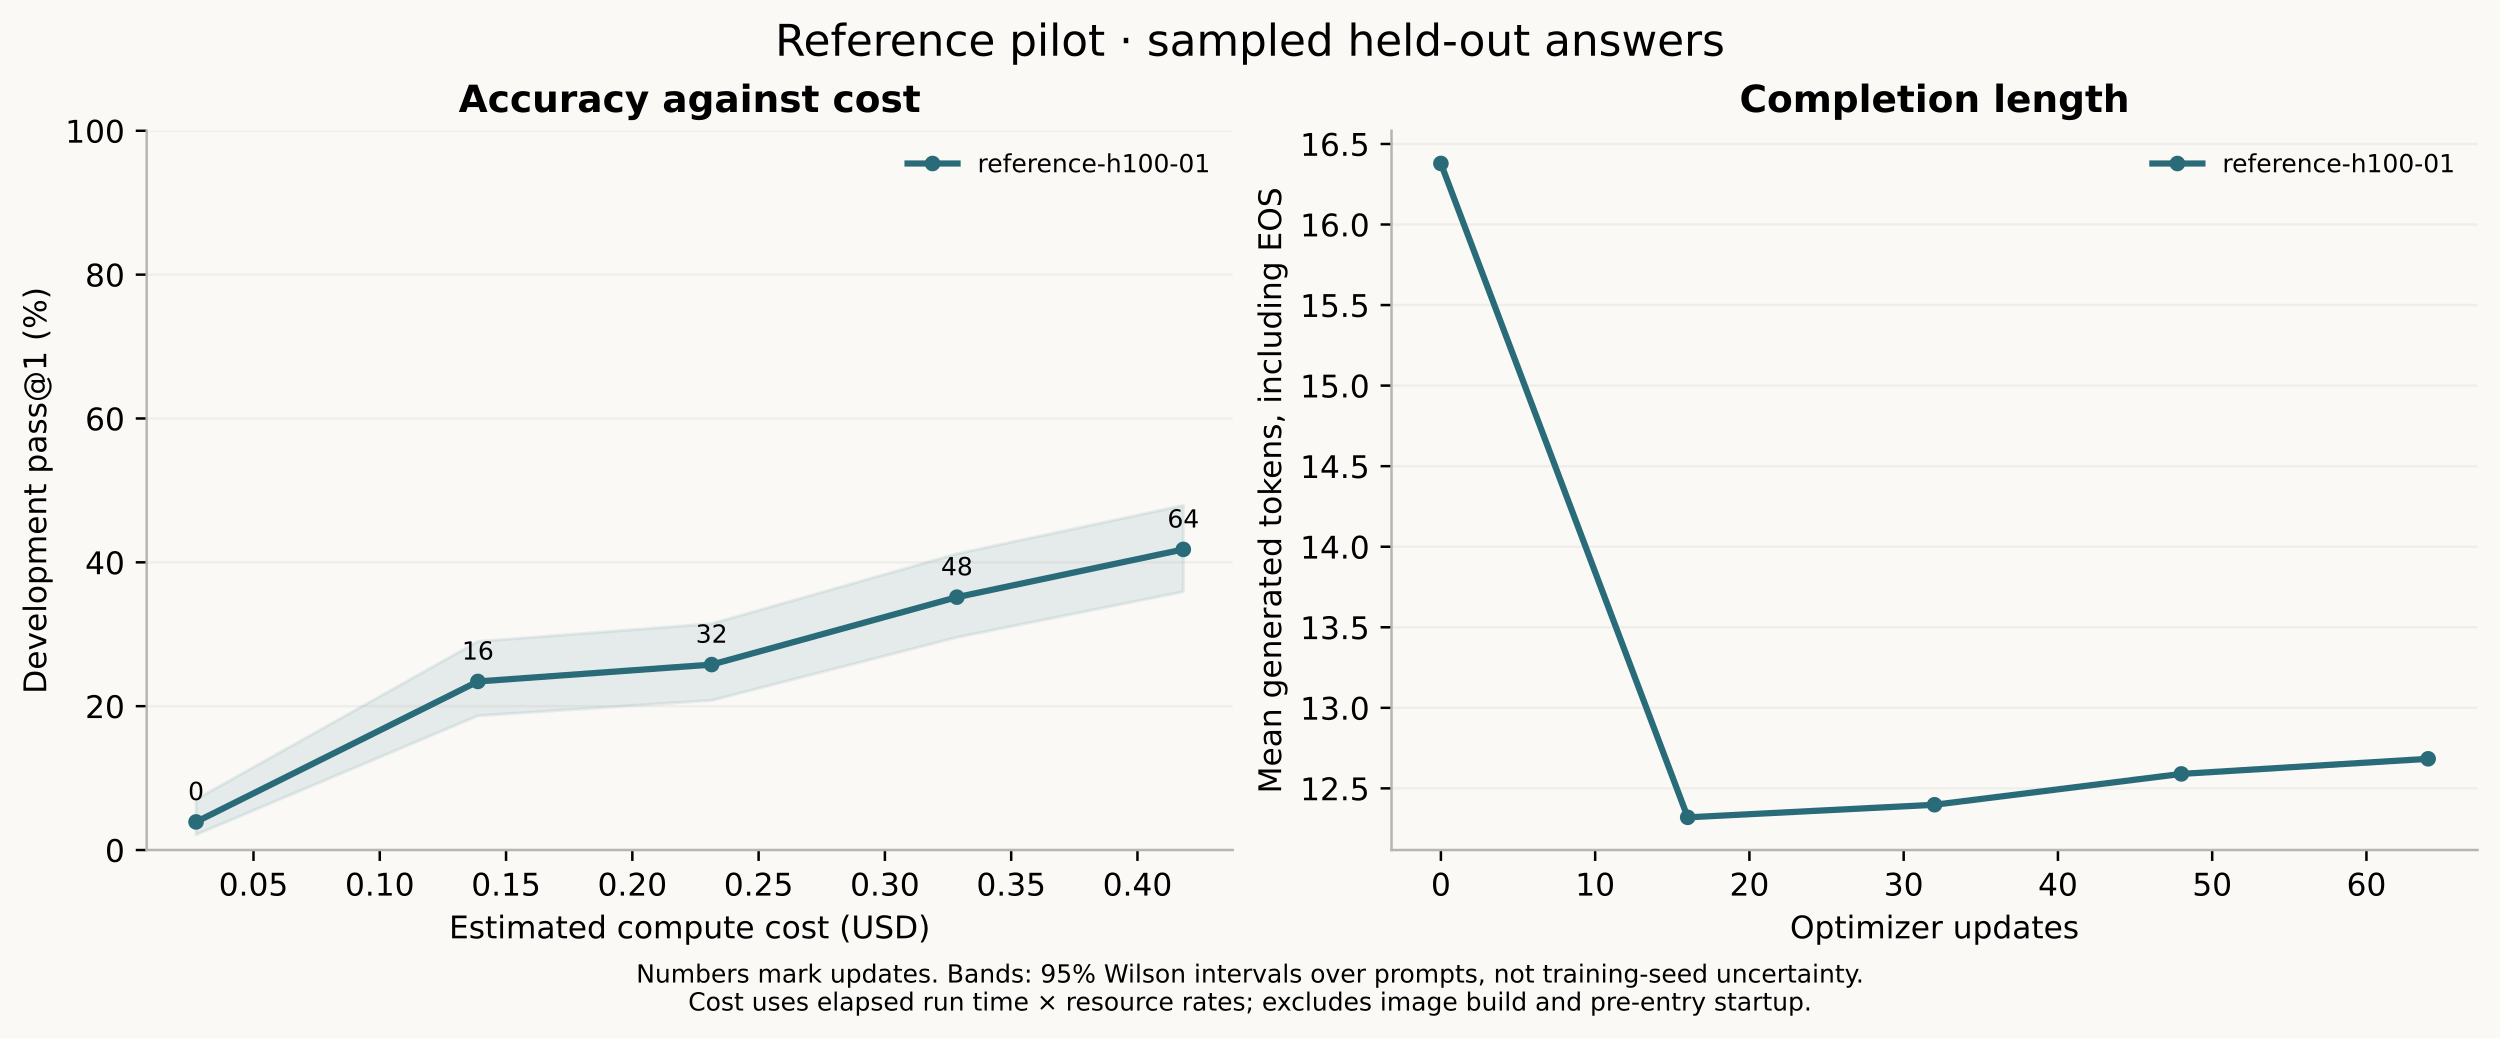
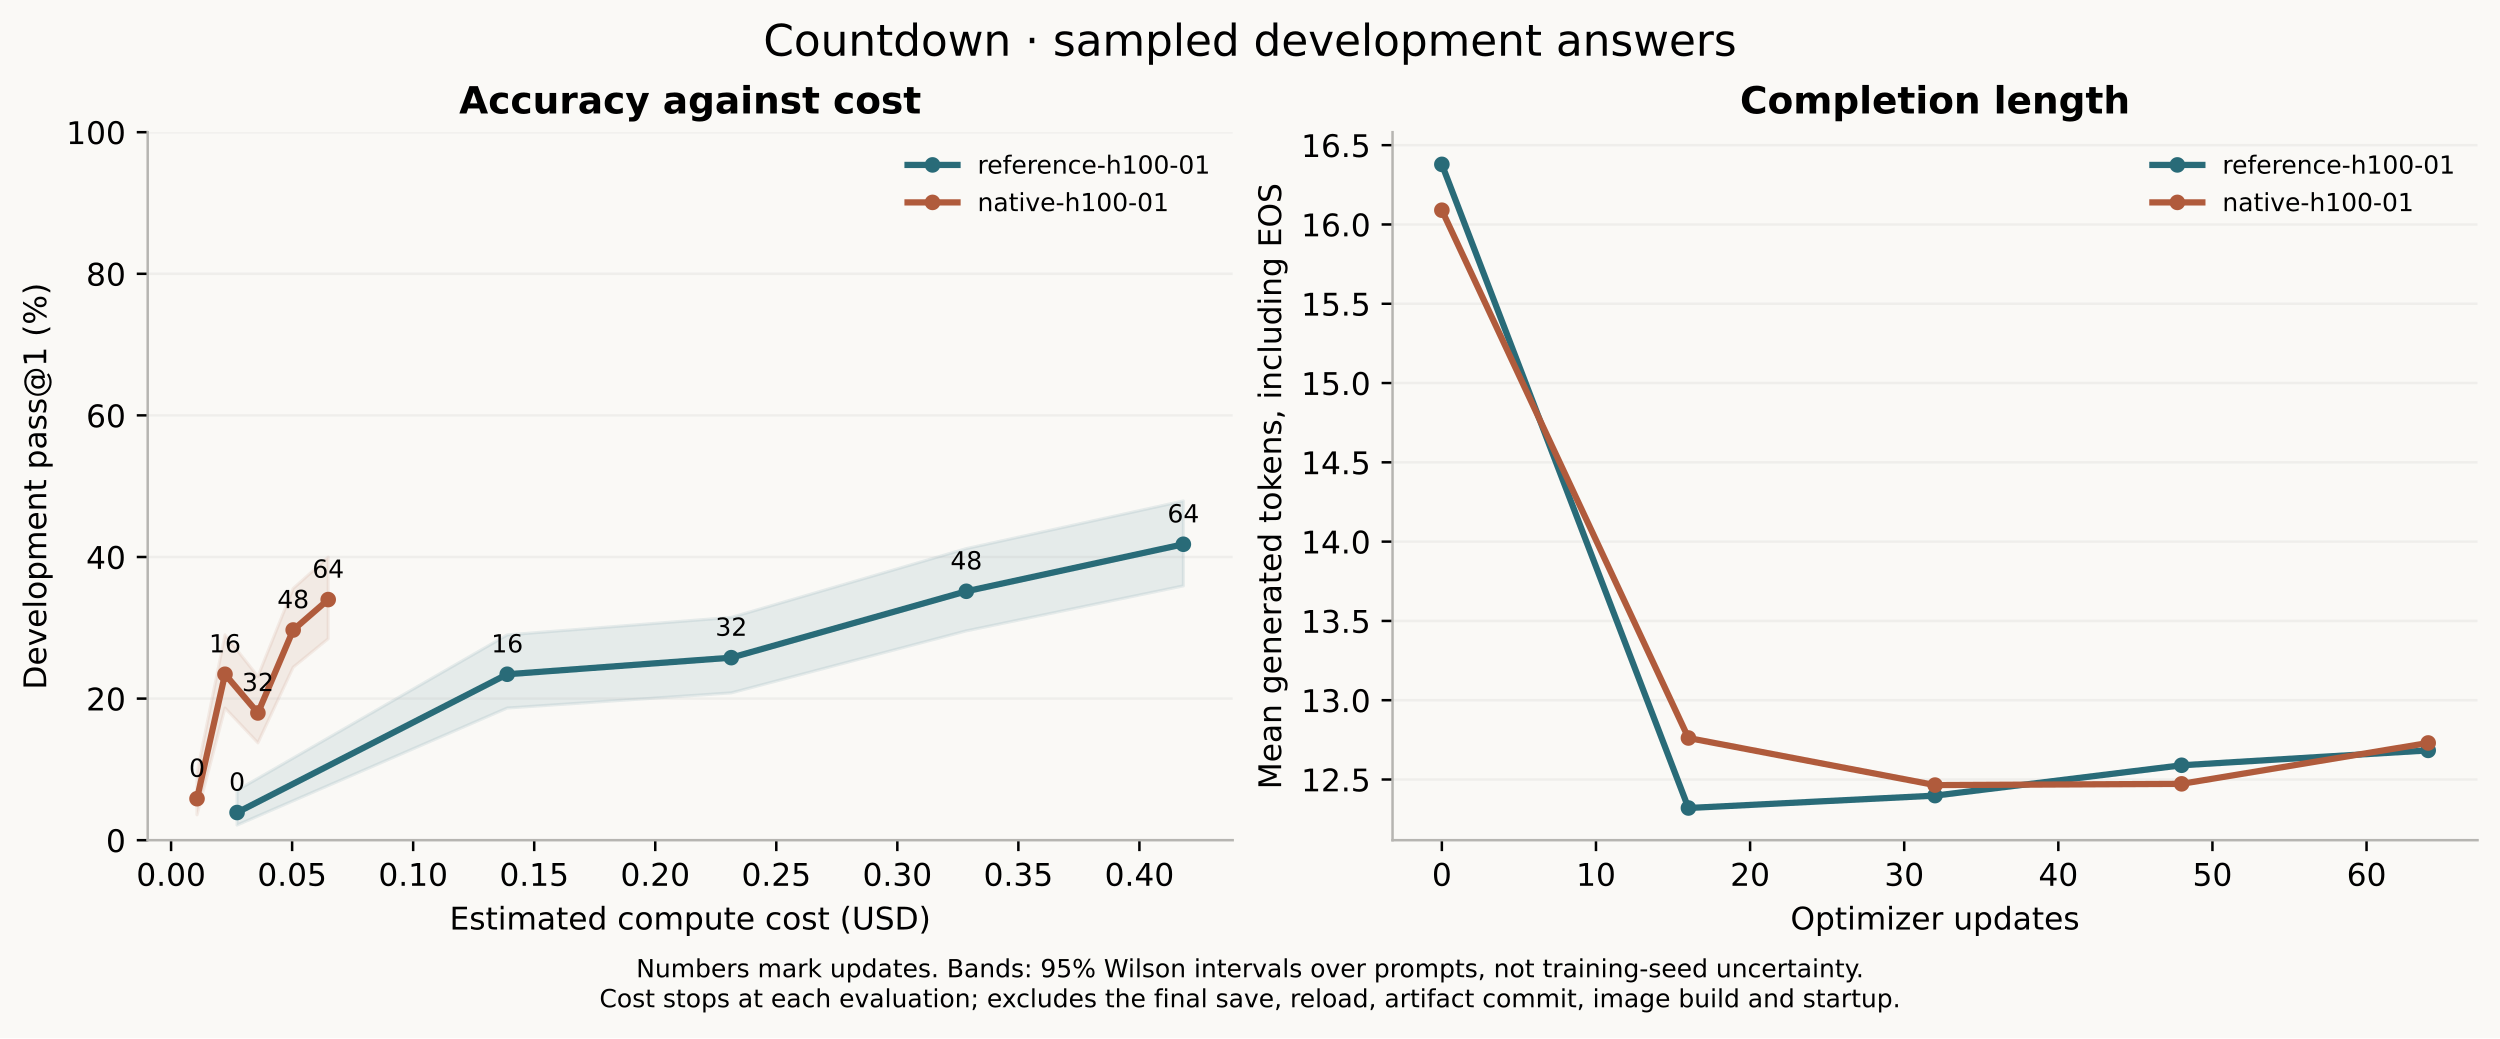
<svg xmlns="http://www.w3.org/2000/svg" xmlns:xlink="http://www.w3.org/1999/xlink" width="800.4pt" height="332.4pt" viewBox="0 0 800.4 332.4" version="1.1">
  <defs>
    <style type="text/css">*{stroke-linejoin: round; stroke-linecap: butt}</style>
  </defs>
  <g id="figure_1">
    <g id="patch_1">
      <path d="M 0 332.4  L 800.4 332.4  L 800.4 0  L 0 0  z " style="fill: #faf9f6" />
    </g>
    <g id="axes_1">
      <g id="patch_2">
-         <path d="M 46.966 272.142  L 394.651 272.142  L 394.651 41.868  L 46.966 41.868  z " style="fill: #faf9f6" />
+         <path d="M 47.288 268.994  L 394.651 268.994  L 394.651 42.32  L 47.288 42.32  z " style="fill: #faf9f6" />
      </g>
      <g id="FillBetweenPolyCollection_1">
        <defs>
-           <path id="mba3d590972" d="M 62.769 -76.469  L 62.769 -65.175  L 153 -103.237  L 227.841 -108.174  L 306.352 -128.341  L 378.847 -142.971  L 378.847 -170.597  L 378.847 -170.597  L 306.352 -155.097  L 227.841 -132.725  L 153 -127.027  L 62.769 -76.469  z " style="stroke: #296b78; stroke-opacity: 0.1" />
+           <path id="m7bc5d8a126" d="M 75.9 -79.364  L 75.9 -68.246  L 162.386 -105.713  L 234.122 -110.573  L 309.375 -130.424  L 378.861 -144.826  L 378.861 -172.02  L 378.861 -172.02  L 309.375 -156.762  L 234.122 -134.74  L 162.386 -129.132  L 75.9 -79.364  z " style="stroke: #296b78; stroke-opacity: 0.1" />
        </defs>
-         <g clip-path="url(#p48372862dc)">
-           <use xlink:href="#mba3d590972" x="0" y="332.4" style="fill: #296b78; fill-opacity: 0.1; stroke: #296b78; stroke-opacity: 0.1" />
+         <g clip-path="url(#pb1a0f1abd4)">
+           <use xlink:href="#m7bc5d8a126" x="0" y="332.4" style="fill: #296b78; fill-opacity: 0.1; stroke: #296b78; stroke-opacity: 0.1" />
+         </g>
+       </g>
+       <g id="FillBetweenPolyCollection_2">
+         <defs>
+           <path id="mba4b87ca35" d="M 63.077 -84.807  L 63.077 -71.527  L 72.035 -105.713  L 82.57 -94.574  L 93.864 -118.77  L 105.076 -127.91  L 105.076 -154.042  L 105.076 -154.042  L 93.864 -143.991  L 82.57 -115.846  L 72.035 -129.132  L 63.077 -84.807  z " style="stroke: #b05b3c; stroke-opacity: 0.1" />
+         </defs>
+         <g clip-path="url(#pb1a0f1abd4)">
+           <use xlink:href="#mba4b87ca35" x="0" y="332.4" style="fill: #b05b3c; fill-opacity: 0.1; stroke: #b05b3c; stroke-opacity: 0.1" />
        </g>
      </g>
      <g id="matplotlib.axis_1">
        <g id="xtick_1">
          <g id="line2d_1">
            <defs>
-               <path id="m72ccbc59e3" d="M 0 0  L 0 3.5  " style="stroke: #000000; stroke-width: 0.8" />
+               <path id="m6b5f7a10b0" d="M 0 0  L 0 3.5  " style="stroke: #000000; stroke-width: 0.8" />
            </defs>
            <g>
-               <use xlink:href="#m72ccbc59e3" x="81.157" y="272.142" style="stroke: #000000; stroke-width: 0.8" />
+               <use xlink:href="#m6b5f7a10b0" x="54.771" y="268.994" style="stroke: #000000; stroke-width: 0.8" />
            </g>
          </g>
          <g id="text_1">
-             <text style="font-size: 10px; font-family: 'DejaVu Sans'; text-anchor: middle" x="81.157" y="286.74" transform="rotate(-0 81.1567 286.7405)">0.05</text>
+             <text style="font-size: 10px; font-family: 'DejaVu Sans', 'Arial', sans-serif; text-anchor: middle" x="54.771" y="283.592" transform="rotate(-0 54.77143 283.5915)">0.00</text>
          </g>
        </g>
        <g id="xtick_2">
          <g id="line2d_2">
            <g>
-               <use xlink:href="#m72ccbc59e3" x="121.587" y="272.142" style="stroke: #000000; stroke-width: 0.8" />
+               <use xlink:href="#m6b5f7a10b0" x="93.524" y="268.994" style="stroke: #000000; stroke-width: 0.8" />
            </g>
          </g>
          <g id="text_2">
-             <text style="font-size: 10px; font-family: 'DejaVu Sans'; text-anchor: middle" x="121.587" y="286.74" transform="rotate(-0 121.5872 286.7405)">0.10</text>
+             <text style="font-size: 10px; font-family: 'DejaVu Sans', 'Arial', sans-serif; text-anchor: middle" x="93.524" y="283.592" transform="rotate(-0 93.52426 283.5915)">0.05</text>
          </g>
        </g>
        <g id="xtick_3">
          <g id="line2d_3">
            <g>
-               <use xlink:href="#m72ccbc59e3" x="162.018" y="272.142" style="stroke: #000000; stroke-width: 0.8" />
+               <use xlink:href="#m6b5f7a10b0" x="132.277" y="268.994" style="stroke: #000000; stroke-width: 0.8" />
            </g>
          </g>
          <g id="text_3">
-             <text style="font-size: 10px; font-family: 'DejaVu Sans'; text-anchor: middle" x="162.018" y="286.74" transform="rotate(-0 162.0178 286.7405)">0.15</text>
+             <text style="font-size: 10px; font-family: 'DejaVu Sans', 'Arial', sans-serif; text-anchor: middle" x="132.277" y="283.592" transform="rotate(-0 132.2771 283.5915)">0.10</text>
          </g>
        </g>
        <g id="xtick_4">
          <g id="line2d_4">
            <g>
-               <use xlink:href="#m72ccbc59e3" x="202.448" y="272.142" style="stroke: #000000; stroke-width: 0.8" />
+               <use xlink:href="#m6b5f7a10b0" x="171.03" y="268.994" style="stroke: #000000; stroke-width: 0.8" />
            </g>
          </g>
          <g id="text_4">
-             <text style="font-size: 10px; font-family: 'DejaVu Sans'; text-anchor: middle" x="202.448" y="286.74" transform="rotate(-0 202.4483 286.7405)">0.20</text>
+             <text style="font-size: 10px; font-family: 'DejaVu Sans', 'Arial', sans-serif; text-anchor: middle" x="171.03" y="283.592" transform="rotate(-0 171.0299 283.5915)">0.15</text>
          </g>
        </g>
        <g id="xtick_5">
          <g id="line2d_5">
            <g>
-               <use xlink:href="#m72ccbc59e3" x="242.879" y="272.142" style="stroke: #000000; stroke-width: 0.8" />
+               <use xlink:href="#m6b5f7a10b0" x="209.783" y="268.994" style="stroke: #000000; stroke-width: 0.8" />
            </g>
          </g>
          <g id="text_5">
-             <text style="font-size: 10px; font-family: 'DejaVu Sans'; text-anchor: middle" x="242.879" y="286.74" transform="rotate(-0 242.8788 286.7405)">0.25</text>
+             <text style="font-size: 10px; font-family: 'DejaVu Sans', 'Arial', sans-serif; text-anchor: middle" x="209.783" y="283.592" transform="rotate(-0 209.7827 283.5915)">0.20</text>
          </g>
        </g>
        <g id="xtick_6">
          <g id="line2d_6">
            <g>
-               <use xlink:href="#m72ccbc59e3" x="283.309" y="272.142" style="stroke: #000000; stroke-width: 0.8" />
+               <use xlink:href="#m6b5f7a10b0" x="248.536" y="268.994" style="stroke: #000000; stroke-width: 0.8" />
            </g>
          </g>
          <g id="text_6">
-             <text style="font-size: 10px; font-family: 'DejaVu Sans'; text-anchor: middle" x="283.309" y="286.74" transform="rotate(-0 283.3093 286.7405)">0.30</text>
+             <text style="font-size: 10px; font-family: 'DejaVu Sans', 'Arial', sans-serif; text-anchor: middle" x="248.536" y="283.592" transform="rotate(-0 248.5356 283.5915)">0.25</text>
          </g>
        </g>
        <g id="xtick_7">
          <g id="line2d_7">
            <g>
-               <use xlink:href="#m72ccbc59e3" x="323.74" y="272.142" style="stroke: #000000; stroke-width: 0.8" />
+               <use xlink:href="#m6b5f7a10b0" x="287.288" y="268.994" style="stroke: #000000; stroke-width: 0.8" />
            </g>
          </g>
          <g id="text_7">
-             <text style="font-size: 10px; font-family: 'DejaVu Sans'; text-anchor: middle" x="323.74" y="286.74" transform="rotate(-0 323.7399 286.7405)">0.35</text>
+             <text style="font-size: 10px; font-family: 'DejaVu Sans', 'Arial', sans-serif; text-anchor: middle" x="287.288" y="283.592" transform="rotate(-0 287.2884 283.5915)">0.30</text>
          </g>
        </g>
        <g id="xtick_8">
          <g id="line2d_8">
            <g>
-               <use xlink:href="#m72ccbc59e3" x="364.17" y="272.142" style="stroke: #000000; stroke-width: 0.8" />
+               <use xlink:href="#m6b5f7a10b0" x="326.041" y="268.994" style="stroke: #000000; stroke-width: 0.8" />
            </g>
          </g>
          <g id="text_8">
-             <text style="font-size: 10px; font-family: 'DejaVu Sans'; text-anchor: middle" x="364.17" y="286.74" transform="rotate(-0 364.1704 286.7405)">0.40</text>
-           </g>
-         </g>
-         <g id="text_9">
-           <text style="font-size: 10px; font-family: 'DejaVu Sans'; text-anchor: middle" x="220.808" y="300.419" transform="rotate(-0 220.8082 300.4186)">Estimated compute cost (USD)</text>
+             <text style="font-size: 10px; font-family: 'DejaVu Sans', 'Arial', sans-serif; text-anchor: middle" x="326.041" y="283.592" transform="rotate(-0 326.0412 283.5915)">0.35</text>
+           </g>
+         </g>
+         <g id="xtick_9">
+           <g id="line2d_9">
+             <g>
+               <use xlink:href="#m6b5f7a10b0" x="364.794" y="268.994" style="stroke: #000000; stroke-width: 0.8" />
+             </g>
+           </g>
+           <g id="text_9">
+             <text style="font-size: 10px; font-family: 'DejaVu Sans', 'Arial', sans-serif; text-anchor: middle" x="364.794" y="283.592" transform="rotate(-0 364.7941 283.5915)">0.40</text>
+           </g>
+         </g>
+         <g id="text_10">
+           <text style="font-size: 10px; font-family: 'DejaVu Sans', 'Arial', sans-serif; text-anchor: middle" x="220.969" y="297.592" transform="rotate(-0 220.9695 297.5923)">Estimated compute cost (USD)</text>
        </g>
      </g>
      <g id="matplotlib.axis_2">
        <g id="ytick_1">
-           <g id="line2d_9">
-             <path d="M 46.966 272.142  L 394.651 272.142  " clip-path="url(#p48372862dc)" style="fill: none; stroke: #b0b0b0; stroke-opacity: 0.15; stroke-width: 0.8; stroke-linecap: square" />
-           </g>
          <g id="line2d_10">
+             <path d="M 47.288 268.994  L 394.651 268.994  " clip-path="url(#pb1a0f1abd4)" style="fill: none; stroke: #b0b0b0; stroke-opacity: 0.15; stroke-width: 0.8; stroke-linecap: square" />
+           </g>
+           <g id="line2d_11">
            <defs>
-               <path id="me9a13da8d7" d="M 0 0  L -3.5 0  " style="stroke: #000000; stroke-width: 0.8" />
+               <path id="m263d6427ab" d="M 0 0  L -3.5 0  " style="stroke: #000000; stroke-width: 0.8" />
            </defs>
            <g>
-               <use xlink:href="#me9a13da8d7" x="46.966" y="272.142" style="stroke: #000000; stroke-width: 0.8" />
-             </g>
-           </g>
-           <g id="text_10">
-             <text style="font-size: 10px; font-family: 'DejaVu Sans'; text-anchor: end" x="39.966" y="275.941" transform="rotate(-0 39.96563 275.9413)">0</text>
+               <use xlink:href="#m263d6427ab" x="47.288" y="268.994" style="stroke: #000000; stroke-width: 0.8" />
+             </g>
+           </g>
+           <g id="text_11">
+             <text style="font-size: 10px; font-family: 'DejaVu Sans', 'Arial', sans-serif; text-anchor: end" x="40.288" y="272.793" transform="rotate(-0 40.28828 272.7927)">0</text>
          </g>
        </g>
        <g id="ytick_2">
-           <g id="line2d_11">
-             <path d="M 46.966 226.087  L 394.651 226.087  " clip-path="url(#p48372862dc)" style="fill: none; stroke: #b0b0b0; stroke-opacity: 0.15; stroke-width: 0.8; stroke-linecap: square" />
-           </g>
          <g id="line2d_12">
-             <g>
-               <use xlink:href="#me9a13da8d7" x="46.966" y="226.087" style="stroke: #000000; stroke-width: 0.8" />
-             </g>
-           </g>
-           <g id="text_11">
-             <text style="font-size: 10px; font-family: 'DejaVu Sans'; text-anchor: end" x="39.966" y="229.886" transform="rotate(-0 39.96563 229.8864)">20</text>
+             <path d="M 47.288 223.659  L 394.651 223.659  " clip-path="url(#pb1a0f1abd4)" style="fill: none; stroke: #b0b0b0; stroke-opacity: 0.15; stroke-width: 0.8; stroke-linecap: square" />
+           </g>
+           <g id="line2d_13">
+             <g>
+               <use xlink:href="#m263d6427ab" x="47.288" y="223.659" style="stroke: #000000; stroke-width: 0.8" />
+             </g>
+           </g>
+           <g id="text_12">
+             <text style="font-size: 10px; font-family: 'DejaVu Sans', 'Arial', sans-serif; text-anchor: end" x="40.288" y="227.458" transform="rotate(-0 40.28828 227.4579)">20</text>
          </g>
        </g>
        <g id="ytick_3">
-           <g id="line2d_13">
-             <path d="M 46.966 180.032  L 394.651 180.032  " clip-path="url(#p48372862dc)" style="fill: none; stroke: #b0b0b0; stroke-opacity: 0.15; stroke-width: 0.8; stroke-linecap: square" />
-           </g>
          <g id="line2d_14">
-             <g>
-               <use xlink:href="#me9a13da8d7" x="46.966" y="180.032" style="stroke: #000000; stroke-width: 0.8" />
-             </g>
-           </g>
-           <g id="text_12">
-             <text style="font-size: 10px; font-family: 'DejaVu Sans'; text-anchor: end" x="39.966" y="183.832" transform="rotate(-0 39.96563 183.8316)">40</text>
+             <path d="M 47.288 178.324  L 394.651 178.324  " clip-path="url(#pb1a0f1abd4)" style="fill: none; stroke: #b0b0b0; stroke-opacity: 0.15; stroke-width: 0.8; stroke-linecap: square" />
+           </g>
+           <g id="line2d_15">
+             <g>
+               <use xlink:href="#m263d6427ab" x="47.288" y="178.324" style="stroke: #000000; stroke-width: 0.8" />
+             </g>
+           </g>
+           <g id="text_13">
+             <text style="font-size: 10px; font-family: 'DejaVu Sans', 'Arial', sans-serif; text-anchor: end" x="40.288" y="182.123" transform="rotate(-0 40.28828 182.123)">40</text>
          </g>
        </g>
        <g id="ytick_4">
-           <g id="line2d_15">
-             <path d="M 46.966 133.978  L 394.651 133.978  " clip-path="url(#p48372862dc)" style="fill: none; stroke: #b0b0b0; stroke-opacity: 0.15; stroke-width: 0.8; stroke-linecap: square" />
-           </g>
          <g id="line2d_16">
-             <g>
-               <use xlink:href="#me9a13da8d7" x="46.966" y="133.978" style="stroke: #000000; stroke-width: 0.8" />
-             </g>
-           </g>
-           <g id="text_13">
-             <text style="font-size: 10px; font-family: 'DejaVu Sans'; text-anchor: end" x="39.966" y="137.777" transform="rotate(-0 39.96563 137.7768)">60</text>
+             <path d="M 47.288 132.989  L 394.651 132.989  " clip-path="url(#pb1a0f1abd4)" style="fill: none; stroke: #b0b0b0; stroke-opacity: 0.15; stroke-width: 0.8; stroke-linecap: square" />
+           </g>
+           <g id="line2d_17">
+             <g>
+               <use xlink:href="#m263d6427ab" x="47.288" y="132.989" style="stroke: #000000; stroke-width: 0.8" />
+             </g>
+           </g>
+           <g id="text_14">
+             <text style="font-size: 10px; font-family: 'DejaVu Sans', 'Arial', sans-serif; text-anchor: end" x="40.288" y="136.788" transform="rotate(-0 40.28828 136.7882)">60</text>
          </g>
        </g>
        <g id="ytick_5">
-           <g id="line2d_17">
-             <path d="M 46.966 87.923  L 394.651 87.923  " clip-path="url(#p48372862dc)" style="fill: none; stroke: #b0b0b0; stroke-opacity: 0.15; stroke-width: 0.8; stroke-linecap: square" />
-           </g>
          <g id="line2d_18">
-             <g>
-               <use xlink:href="#me9a13da8d7" x="46.966" y="87.923" style="stroke: #000000; stroke-width: 0.8" />
-             </g>
-           </g>
-           <g id="text_14">
-             <text style="font-size: 10px; font-family: 'DejaVu Sans'; text-anchor: end" x="39.966" y="91.722" transform="rotate(-0 39.96563 91.72201)">80</text>
+             <path d="M 47.288 87.655  L 394.651 87.655  " clip-path="url(#pb1a0f1abd4)" style="fill: none; stroke: #b0b0b0; stroke-opacity: 0.15; stroke-width: 0.8; stroke-linecap: square" />
+           </g>
+           <g id="line2d_19">
+             <g>
+               <use xlink:href="#m263d6427ab" x="47.288" y="87.655" style="stroke: #000000; stroke-width: 0.8" />
+             </g>
+           </g>
+           <g id="text_15">
+             <text style="font-size: 10px; font-family: 'DejaVu Sans', 'Arial', sans-serif; text-anchor: end" x="40.288" y="91.453" transform="rotate(-0 40.28828 91.45336)">80</text>
          </g>
        </g>
        <g id="ytick_6">
-           <g id="line2d_19">
-             <path d="M 46.966 41.868  L 394.651 41.868  " clip-path="url(#p48372862dc)" style="fill: none; stroke: #b0b0b0; stroke-opacity: 0.15; stroke-width: 0.8; stroke-linecap: square" />
-           </g>
          <g id="line2d_20">
-             <g>
-               <use xlink:href="#me9a13da8d7" x="46.966" y="41.868" style="stroke: #000000; stroke-width: 0.8" />
-             </g>
-           </g>
-           <g id="text_15">
-             <text style="font-size: 10px; font-family: 'DejaVu Sans'; text-anchor: end" x="39.966" y="45.667" transform="rotate(-0 39.96563 45.6672)">100</text>
-           </g>
-         </g>
-         <g id="text_16">
-           <text style="font-size: 10px; font-family: 'DejaVu Sans'; text-anchor: middle" x="14.798" y="157.005" transform="rotate(-90 14.79844 157.005)">Development pass@1 (%)</text>
-         </g>
-       </g>
-       <g id="line2d_21">
-         <path d="M 62.769 263.147  L 153 218.172  L 227.841 212.775  L 306.352 191.186  L 378.847 175.895  " clip-path="url(#p48372862dc)" style="fill: none; stroke: #296b78; stroke-width: 2; stroke-linecap: square" />
+             <path d="M 47.288 42.32  L 394.651 42.32  " clip-path="url(#pb1a0f1abd4)" style="fill: none; stroke: #b0b0b0; stroke-opacity: 0.15; stroke-width: 0.8; stroke-linecap: square" />
+           </g>
+           <g id="line2d_21">
+             <g>
+               <use xlink:href="#m263d6427ab" x="47.288" y="42.32" style="stroke: #000000; stroke-width: 0.8" />
+             </g>
+           </g>
+           <g id="text_16">
+             <text style="font-size: 10px; font-family: 'DejaVu Sans', 'Arial', sans-serif; text-anchor: end" x="40.288" y="46.119" transform="rotate(-0 40.28828 46.11853)">100</text>
+           </g>
+         </g>
+         <g id="text_17">
+           <text style="font-size: 10px; font-family: 'DejaVu Sans', 'Arial', sans-serif; text-anchor: middle" x="14.798" y="155.657" transform="rotate(-90 14.79844 155.6568)">Development pass@1 (%)</text>
+         </g>
+       </g>
+       <g id="line2d_22">
+         <path d="M 75.9 260.139  L 162.386 215.867  L 234.122 210.554  L 309.375 189.304  L 378.861 174.251  " clip-path="url(#pb1a0f1abd4)" style="fill: none; stroke: #296b78; stroke-width: 2; stroke-linecap: square" />
        <defs>
-           <path id="mfd1bdd7997" d="M 0 2  C 0.53 2 1.039 1.789 1.414 1.414  C 1.789 1.039 2 0.53 2 0  C 2 -0.53 1.789 -1.039 1.414 -1.414  C 1.039 -1.789 0.53 -2 0 -2  C -0.53 -2 -1.039 -1.789 -1.414 -1.414  C -1.789 -1.039 -2 -0.53 -2 0  C -2 0.53 -1.789 1.039 -1.414 1.414  C -1.039 1.789 -0.53 2 0 2  z " style="stroke: #296b78" />
+           <path id="m940c51e07e" d="M 0 2  C 0.53 2 1.039 1.789 1.414 1.414  C 1.789 1.039 2 0.53 2 0  C 2 -0.53 1.789 -1.039 1.414 -1.414  C 1.039 -1.789 0.53 -2 0 -2  C -0.53 -2 -1.039 -1.789 -1.414 -1.414  C -1.789 -1.039 -2 -0.53 -2 0  C -2 0.53 -1.789 1.039 -1.414 1.414  C -1.039 1.789 -0.53 2 0 2  z " style="stroke: #296b78" />
        </defs>
-         <g clip-path="url(#p48372862dc)">
-           <use xlink:href="#mfd1bdd7997" x="62.769" y="263.147" style="fill: #296b78; stroke: #296b78" />
-           <use xlink:href="#mfd1bdd7997" x="153" y="218.172" style="fill: #296b78; stroke: #296b78" />
-           <use xlink:href="#mfd1bdd7997" x="227.841" y="212.775" style="fill: #296b78; stroke: #296b78" />
-           <use xlink:href="#mfd1bdd7997" x="306.352" y="191.186" style="fill: #296b78; stroke: #296b78" />
-           <use xlink:href="#mfd1bdd7997" x="378.847" y="175.895" style="fill: #296b78; stroke: #296b78" />
+         <g clip-path="url(#pb1a0f1abd4)">
+           <use xlink:href="#m940c51e07e" x="75.9" y="260.139" style="fill: #296b78; stroke: #296b78" />
+           <use xlink:href="#m940c51e07e" x="162.386" y="215.867" style="fill: #296b78; stroke: #296b78" />
+           <use xlink:href="#m940c51e07e" x="234.122" y="210.554" style="fill: #296b78; stroke: #296b78" />
+           <use xlink:href="#m940c51e07e" x="309.375" y="189.304" style="fill: #296b78; stroke: #296b78" />
+           <use xlink:href="#m940c51e07e" x="378.861" y="174.251" style="fill: #296b78; stroke: #296b78" />
+         </g>
+       </g>
+       <g id="line2d_23">
+         <path d="M 63.077 255.712  L 72.035 215.867  L 82.57 228.263  L 93.864 201.7  L 105.076 191.96  " clip-path="url(#pb1a0f1abd4)" style="fill: none; stroke: #b05b3c; stroke-width: 2; stroke-linecap: square" />
+         <defs>
+           <path id="md39e703fae" d="M 0 2  C 0.53 2 1.039 1.789 1.414 1.414  C 1.789 1.039 2 0.53 2 0  C 2 -0.53 1.789 -1.039 1.414 -1.414  C 1.039 -1.789 0.53 -2 0 -2  C -0.53 -2 -1.039 -1.789 -1.414 -1.414  C -1.789 -1.039 -2 -0.53 -2 0  C -2 0.53 -1.789 1.039 -1.414 1.414  C -1.039 1.789 -0.53 2 0 2  z " style="stroke: #b05b3c" />
+         </defs>
+         <g clip-path="url(#pb1a0f1abd4)">
+           <use xlink:href="#md39e703fae" x="63.077" y="255.712" style="fill: #b05b3c; stroke: #b05b3c" />
+           <use xlink:href="#md39e703fae" x="72.035" y="215.867" style="fill: #b05b3c; stroke: #b05b3c" />
+           <use xlink:href="#md39e703fae" x="82.57" y="228.263" style="fill: #b05b3c; stroke: #b05b3c" />
+           <use xlink:href="#md39e703fae" x="93.864" y="201.7" style="fill: #b05b3c; stroke: #b05b3c" />
+           <use xlink:href="#md39e703fae" x="105.076" y="191.96" style="fill: #b05b3c; stroke: #b05b3c" />
        </g>
      </g>
      <g id="patch_3">
-         <path d="M 46.966 272.142  L 46.966 41.868  " style="fill: none; stroke: #b6b5b1; stroke-width: 0.8; stroke-linejoin: miter; stroke-linecap: square" />
+         <path d="M 47.288 268.994  L 47.288 42.32  " style="fill: none; stroke: #b6b5b1; stroke-width: 0.8; stroke-linejoin: miter; stroke-linecap: square" />
      </g>
      <g id="patch_4">
-         <path d="M 46.966 272.142  L 394.651 272.142  " style="fill: none; stroke: #b6b5b1; stroke-width: 0.8; stroke-linejoin: miter; stroke-linecap: square" />
-       </g>
-       <g id="text_17">
-         <text style="font-size: 8px; font-family: 'DejaVu Sans'; text-anchor: middle" x="62.769" y="256.147" transform="rotate(-0 62.76949 256.147)">0</text>
+         <path d="M 47.288 268.994  L 394.651 268.994  " style="fill: none; stroke: #b6b5b1; stroke-width: 0.8; stroke-linejoin: miter; stroke-linecap: square" />
      </g>
      <g id="text_18">
-         <text style="font-size: 8px; font-family: 'DejaVu Sans'; text-anchor: middle" x="153" y="211.172" transform="rotate(-0 152.9999 211.1716)">16</text>
+         <text style="font-size: 8px; font-family: 'DejaVu Sans', 'Arial', sans-serif; text-anchor: middle" x="75.9" y="253.139" transform="rotate(-0 75.90005 253.1394)">0</text>
      </g>
      <g id="text_19">
-         <text style="font-size: 8px; font-family: 'DejaVu Sans'; text-anchor: middle" x="227.841" y="205.775" transform="rotate(-0 227.8409 205.7745)">32</text>
+         <text style="font-size: 8px; font-family: 'DejaVu Sans', 'Arial', sans-serif; text-anchor: middle" x="162.386" y="208.867" transform="rotate(-0 162.3862 208.8671)">16</text>
      </g>
      <g id="text_20">
-         <text style="font-size: 8px; font-family: 'DejaVu Sans'; text-anchor: middle" x="306.352" y="184.186" transform="rotate(-0 306.3518 184.1863)">48</text>
+         <text style="font-size: 8px; font-family: 'DejaVu Sans', 'Arial', sans-serif; text-anchor: middle" x="234.122" y="203.554" transform="rotate(-0 234.1217 203.5544)">32</text>
      </g>
      <g id="text_21">
-         <text style="font-size: 8px; font-family: 'DejaVu Sans'; text-anchor: middle" x="378.847" y="168.895" transform="rotate(-0 378.8468 168.8947)">64</text>
+         <text style="font-size: 8px; font-family: 'DejaVu Sans', 'Arial', sans-serif; text-anchor: middle" x="309.375" y="182.304" transform="rotate(-0 309.3747 182.3037)">48</text>
      </g>
      <g id="text_22">
-         <text style="font-weight: 700; font-size: 12px; font-family: 'DejaVu Sans'; text-anchor: middle" x="220.808" y="35.868" transform="rotate(-0 220.8082 35.86798)">Accuracy against cost</text>
+         <text style="font-size: 8px; font-family: 'DejaVu Sans', 'Arial', sans-serif; text-anchor: middle" x="378.861" y="167.251" transform="rotate(-0 378.8615 167.2512)">64</text>
+       </g>
+       <g id="text_23">
+         <text style="font-size: 8px; font-family: 'DejaVu Sans', 'Arial', sans-serif; text-anchor: middle" x="63.077" y="248.712" transform="rotate(-0 63.07748 248.7122)">0</text>
+       </g>
+       <g id="text_24">
+         <text style="font-size: 8px; font-family: 'DejaVu Sans', 'Arial', sans-serif; text-anchor: middle" x="72.035" y="208.867" transform="rotate(-0 72.03469 208.8671)">16</text>
+       </g>
+       <g id="text_25">
+         <text style="font-size: 8px; font-family: 'DejaVu Sans', 'Arial', sans-serif; text-anchor: middle" x="82.57" y="221.263" transform="rotate(-0 82.56995 221.2634)">32</text>
+       </g>
+       <g id="text_26">
+         <text style="font-size: 8px; font-family: 'DejaVu Sans', 'Arial', sans-serif; text-anchor: middle" x="93.864" y="194.7" transform="rotate(-0 93.86392 194.7)">48</text>
+       </g>
+       <g id="text_27">
+         <text style="font-size: 8px; font-family: 'DejaVu Sans', 'Arial', sans-serif; text-anchor: middle" x="105.076" y="184.96" transform="rotate(-0 105.0757 184.9601)">64</text>
+       </g>
+       <g id="text_28">
+         <text style="font-weight: 700; font-size: 12px; font-family: 'DejaVu Sans', 'Arial', sans-serif; text-anchor: middle" x="220.969" y="36.32" transform="rotate(-0 220.9695 36.3197)">Accuracy against cost</text>
      </g>
      <g id="legend_1">
-         <g id="line2d_22">
-           <path d="M 290.566 52.347  L 298.566 52.347  L 306.566 52.347  " style="fill: none; stroke: #296b78; stroke-width: 2; stroke-linecap: square" />
+         <g id="line2d_24">
+           <path d="M 290.558 52.798  L 298.558 52.798  L 306.558 52.798  " style="fill: none; stroke: #296b78; stroke-width: 2; stroke-linecap: square" />
          <g>
-             <use xlink:href="#mfd1bdd7997" x="298.566" y="52.347" style="fill: #296b78; stroke: #296b78" />
-           </g>
-         </g>
-         <g id="text_23">
-           <text style="font-size: 8px; font-family: 'DejaVu Sans'; text-anchor: start" x="312.966" y="55.147" transform="rotate(-0 312.9657 55.14673)">reference-h100-01</text>
+             <use xlink:href="#m940c51e07e" x="298.558" y="52.798" style="fill: #296b78; stroke: #296b78" />
+           </g>
+         </g>
+         <g id="text_29">
+           <text style="font-size: 8px; font-family: 'DejaVu Sans', 'Arial', sans-serif; text-anchor: start" x="312.958" y="55.598" transform="rotate(-0 312.9582 55.59845)">reference-h100-01</text>
+         </g>
+         <g id="line2d_25">
+           <path d="M 290.558 64.799  L 298.558 64.799  L 306.558 64.799  " style="fill: none; stroke: #b05b3c; stroke-width: 2; stroke-linecap: square" />
+           <g>
+             <use xlink:href="#md39e703fae" x="298.558" y="64.799" style="fill: #b05b3c; stroke: #b05b3c" />
+           </g>
+         </g>
+         <g id="text_30">
+           <text style="font-size: 8px; font-family: 'DejaVu Sans', 'Arial', sans-serif; text-anchor: start" x="312.958" y="67.599" transform="rotate(-0 312.9582 67.59907)">native-h100-01</text>
        </g>
      </g>
    </g>
    <g id="axes_2">
      <g id="patch_5">
-         <path d="M 445.514 272.142  L 793.2 272.142  L 793.2 41.868  L 445.514 41.868  z " style="fill: #faf9f6" />
+         <path d="M 445.837 268.994  L 793.2 268.994  L 793.2 42.32  L 445.837 42.32  z " style="fill: #faf9f6" />
      </g>
      <g id="matplotlib.axis_3">
-         <g id="xtick_9">
-           <g id="line2d_23">
-             <g>
-               <use xlink:href="#m72ccbc59e3" x="461.318" y="272.142" style="stroke: #000000; stroke-width: 0.8" />
-             </g>
-           </g>
-           <g id="text_24">
-             <text style="font-size: 10px; font-family: 'DejaVu Sans'; text-anchor: middle" x="461.318" y="286.74" transform="rotate(-0 461.3183 286.7405)">0</text>
-           </g>
-         </g>
        <g id="xtick_10">
-           <g id="line2d_24">
-             <g>
-               <use xlink:href="#m72ccbc59e3" x="510.705" y="272.142" style="stroke: #000000; stroke-width: 0.8" />
-             </g>
-           </g>
-           <g id="text_25">
-             <text style="font-size: 10px; font-family: 'DejaVu Sans'; text-anchor: middle" x="510.705" y="286.74" transform="rotate(-0 510.7054 286.7405)">10</text>
+           <g id="line2d_26">
+             <g>
+               <use xlink:href="#m6b5f7a10b0" x="461.626" y="268.994" style="stroke: #000000; stroke-width: 0.8" />
+             </g>
+           </g>
+           <g id="text_31">
+             <text style="font-size: 10px; font-family: 'DejaVu Sans', 'Arial', sans-serif; text-anchor: middle" x="461.626" y="283.592" transform="rotate(-0 461.6263 283.5915)">0</text>
          </g>
        </g>
        <g id="xtick_11">
-           <g id="line2d_25">
-             <g>
-               <use xlink:href="#m72ccbc59e3" x="560.092" y="272.142" style="stroke: #000000; stroke-width: 0.8" />
-             </g>
-           </g>
-           <g id="text_26">
-             <text style="font-size: 10px; font-family: 'DejaVu Sans'; text-anchor: middle" x="560.092" y="286.74" transform="rotate(-0 560.0925 286.7405)">20</text>
+           <g id="line2d_27">
+             <g>
+               <use xlink:href="#m6b5f7a10b0" x="510.968" y="268.994" style="stroke: #000000; stroke-width: 0.8" />
+             </g>
+           </g>
+           <g id="text_32">
+             <text style="font-size: 10px; font-family: 'DejaVu Sans', 'Arial', sans-serif; text-anchor: middle" x="510.968" y="283.592" transform="rotate(-0 510.9676 283.5915)">10</text>
          </g>
        </g>
        <g id="xtick_12">
-           <g id="line2d_26">
-             <g>
-               <use xlink:href="#m72ccbc59e3" x="609.48" y="272.142" style="stroke: #000000; stroke-width: 0.8" />
-             </g>
-           </g>
-           <g id="text_27">
-             <text style="font-size: 10px; font-family: 'DejaVu Sans'; text-anchor: middle" x="609.48" y="286.74" transform="rotate(-0 609.4796 286.7405)">30</text>
+           <g id="line2d_28">
+             <g>
+               <use xlink:href="#m6b5f7a10b0" x="560.309" y="268.994" style="stroke: #000000; stroke-width: 0.8" />
+             </g>
+           </g>
+           <g id="text_33">
+             <text style="font-size: 10px; font-family: 'DejaVu Sans', 'Arial', sans-serif; text-anchor: middle" x="560.309" y="283.592" transform="rotate(-0 560.3088 283.5915)">20</text>
          </g>
        </g>
        <g id="xtick_13">
-           <g id="line2d_27">
-             <g>
-               <use xlink:href="#m72ccbc59e3" x="658.867" y="272.142" style="stroke: #000000; stroke-width: 0.8" />
-             </g>
-           </g>
-           <g id="text_28">
-             <text style="font-size: 10px; font-family: 'DejaVu Sans'; text-anchor: middle" x="658.867" y="286.74" transform="rotate(-0 658.8667 286.7405)">40</text>
+           <g id="line2d_29">
+             <g>
+               <use xlink:href="#m6b5f7a10b0" x="609.65" y="268.994" style="stroke: #000000; stroke-width: 0.8" />
+             </g>
+           </g>
+           <g id="text_34">
+             <text style="font-size: 10px; font-family: 'DejaVu Sans', 'Arial', sans-serif; text-anchor: middle" x="609.65" y="283.592" transform="rotate(-0 609.6501 283.5915)">30</text>
          </g>
        </g>
        <g id="xtick_14">
-           <g id="line2d_28">
-             <g>
-               <use xlink:href="#m72ccbc59e3" x="708.254" y="272.142" style="stroke: #000000; stroke-width: 0.8" />
-             </g>
-           </g>
-           <g id="text_29">
-             <text style="font-size: 10px; font-family: 'DejaVu Sans'; text-anchor: middle" x="708.254" y="286.74" transform="rotate(-0 708.2537 286.7405)">50</text>
+           <g id="line2d_30">
+             <g>
+               <use xlink:href="#m6b5f7a10b0" x="658.991" y="268.994" style="stroke: #000000; stroke-width: 0.8" />
+             </g>
+           </g>
+           <g id="text_35">
+             <text style="font-size: 10px; font-family: 'DejaVu Sans', 'Arial', sans-serif; text-anchor: middle" x="658.991" y="283.592" transform="rotate(-0 658.9913 283.5915)">40</text>
          </g>
        </g>
        <g id="xtick_15">
-           <g id="line2d_29">
-             <g>
-               <use xlink:href="#m72ccbc59e3" x="757.641" y="272.142" style="stroke: #000000; stroke-width: 0.8" />
-             </g>
-           </g>
-           <g id="text_30">
-             <text style="font-size: 10px; font-family: 'DejaVu Sans'; text-anchor: middle" x="757.641" y="286.74" transform="rotate(-0 757.6408 286.7405)">60</text>
-           </g>
-         </g>
-         <g id="text_31">
-           <text style="font-size: 10px; font-family: 'DejaVu Sans'; text-anchor: middle" x="619.357" y="300.419" transform="rotate(-0 619.357 300.4186)">Optimizer updates</text>
+           <g id="line2d_31">
+             <g>
+               <use xlink:href="#m6b5f7a10b0" x="708.333" y="268.994" style="stroke: #000000; stroke-width: 0.8" />
+             </g>
+           </g>
+           <g id="text_36">
+             <text style="font-size: 10px; font-family: 'DejaVu Sans', 'Arial', sans-serif; text-anchor: middle" x="708.333" y="283.592" transform="rotate(-0 708.3326 283.5915)">50</text>
+           </g>
+         </g>
+         <g id="xtick_16">
+           <g id="line2d_32">
+             <g>
+               <use xlink:href="#m6b5f7a10b0" x="757.674" y="268.994" style="stroke: #000000; stroke-width: 0.8" />
+             </g>
+           </g>
+           <g id="text_37">
+             <text style="font-size: 10px; font-family: 'DejaVu Sans', 'Arial', sans-serif; text-anchor: middle" x="757.674" y="283.592" transform="rotate(-0 757.6738 283.5915)">60</text>
+           </g>
+         </g>
+         <g id="text_38">
+           <text style="font-size: 10px; font-family: 'DejaVu Sans', 'Arial', sans-serif; text-anchor: middle" x="619.518" y="297.592" transform="rotate(-0 619.5183 297.5923)">Optimizer updates</text>
        </g>
      </g>
      <g id="matplotlib.axis_4">
        <g id="ytick_7">
-           <g id="line2d_30">
-             <path d="M 445.514 252.407  L 793.2 252.407  " clip-path="url(#p4bbe19cfbf)" style="fill: none; stroke: #b0b0b0; stroke-opacity: 0.15; stroke-width: 0.8; stroke-linecap: square" />
-           </g>
-           <g id="line2d_31">
-             <g>
-               <use xlink:href="#me9a13da8d7" x="445.514" y="252.407" style="stroke: #000000; stroke-width: 0.8" />
-             </g>
-           </g>
-           <g id="text_32">
-             <text style="font-size: 10px; font-family: 'DejaVu Sans'; text-anchor: end" x="438.514" y="256.206" transform="rotate(-0 438.5144 256.2061)">12.5</text>
+           <g id="line2d_33">
+             <path d="M 445.837 249.567  L 793.2 249.567  " clip-path="url(#p6bd8bc2e5d)" style="fill: none; stroke: #b0b0b0; stroke-opacity: 0.15; stroke-width: 0.8; stroke-linecap: square" />
+           </g>
+           <g id="line2d_34">
+             <g>
+               <use xlink:href="#m263d6427ab" x="445.837" y="249.567" style="stroke: #000000; stroke-width: 0.8" />
+             </g>
+           </g>
+           <g id="text_39">
+             <text style="font-size: 10px; font-family: 'DejaVu Sans', 'Arial', sans-serif; text-anchor: end" x="438.837" y="253.366" transform="rotate(-0 438.8371 253.366)">12.5</text>
          </g>
        </g>
        <g id="ytick_8">
-           <g id="line2d_32">
-             <path d="M 445.514 226.617  L 793.2 226.617  " clip-path="url(#p4bbe19cfbf)" style="fill: none; stroke: #b0b0b0; stroke-opacity: 0.15; stroke-width: 0.8; stroke-linecap: square" />
-           </g>
-           <g id="line2d_33">
-             <g>
-               <use xlink:href="#me9a13da8d7" x="445.514" y="226.617" style="stroke: #000000; stroke-width: 0.8" />
-             </g>
-           </g>
-           <g id="text_33">
-             <text style="font-size: 10px; font-family: 'DejaVu Sans'; text-anchor: end" x="438.514" y="230.416" transform="rotate(-0 438.5144 230.4163)">13.0</text>
+           <g id="line2d_35">
+             <path d="M 445.837 224.181  L 793.2 224.181  " clip-path="url(#p6bd8bc2e5d)" style="fill: none; stroke: #b0b0b0; stroke-opacity: 0.15; stroke-width: 0.8; stroke-linecap: square" />
+           </g>
+           <g id="line2d_36">
+             <g>
+               <use xlink:href="#m263d6427ab" x="445.837" y="224.181" style="stroke: #000000; stroke-width: 0.8" />
+             </g>
+           </g>
+           <g id="text_40">
+             <text style="font-size: 10px; font-family: 'DejaVu Sans', 'Arial', sans-serif; text-anchor: end" x="438.837" y="227.979" transform="rotate(-0 438.8371 227.9795)">13.0</text>
          </g>
        </g>
        <g id="ytick_9">
-           <g id="line2d_34">
-             <path d="M 445.514 200.827  L 793.2 200.827  " clip-path="url(#p4bbe19cfbf)" style="fill: none; stroke: #b0b0b0; stroke-opacity: 0.15; stroke-width: 0.8; stroke-linecap: square" />
-           </g>
-           <g id="line2d_35">
-             <g>
-               <use xlink:href="#me9a13da8d7" x="445.514" y="200.827" style="stroke: #000000; stroke-width: 0.8" />
-             </g>
-           </g>
-           <g id="text_34">
-             <text style="font-size: 10px; font-family: 'DejaVu Sans'; text-anchor: end" x="438.514" y="204.627" transform="rotate(-0 438.5144 204.6266)">13.5</text>
+           <g id="line2d_37">
+             <path d="M 445.837 198.794  L 793.2 198.794  " clip-path="url(#p6bd8bc2e5d)" style="fill: none; stroke: #b0b0b0; stroke-opacity: 0.15; stroke-width: 0.8; stroke-linecap: square" />
+           </g>
+           <g id="line2d_38">
+             <g>
+               <use xlink:href="#m263d6427ab" x="445.837" y="198.794" style="stroke: #000000; stroke-width: 0.8" />
+             </g>
+           </g>
+           <g id="text_41">
+             <text style="font-size: 10px; font-family: 'DejaVu Sans', 'Arial', sans-serif; text-anchor: end" x="438.837" y="202.593" transform="rotate(-0 438.8371 202.5929)">13.5</text>
          </g>
        </g>
        <g id="ytick_10">
-           <g id="line2d_36">
-             <path d="M 445.514 175.038  L 793.2 175.038  " clip-path="url(#p4bbe19cfbf)" style="fill: none; stroke: #b0b0b0; stroke-opacity: 0.15; stroke-width: 0.8; stroke-linecap: square" />
-           </g>
-           <g id="line2d_37">
-             <g>
-               <use xlink:href="#me9a13da8d7" x="445.514" y="175.038" style="stroke: #000000; stroke-width: 0.8" />
-             </g>
-           </g>
-           <g id="text_35">
-             <text style="font-size: 10px; font-family: 'DejaVu Sans'; text-anchor: end" x="438.514" y="178.837" transform="rotate(-0 438.5144 178.8369)">14.0</text>
+           <g id="line2d_39">
+             <path d="M 445.837 173.408  L 793.2 173.408  " clip-path="url(#p6bd8bc2e5d)" style="fill: none; stroke: #b0b0b0; stroke-opacity: 0.15; stroke-width: 0.8; stroke-linecap: square" />
+           </g>
+           <g id="line2d_40">
+             <g>
+               <use xlink:href="#m263d6427ab" x="445.837" y="173.408" style="stroke: #000000; stroke-width: 0.8" />
+             </g>
+           </g>
+           <g id="text_42">
+             <text style="font-size: 10px; font-family: 'DejaVu Sans', 'Arial', sans-serif; text-anchor: end" x="438.837" y="177.206" transform="rotate(-0 438.8371 177.2064)">14.0</text>
          </g>
        </g>
        <g id="ytick_11">
-           <g id="line2d_38">
-             <path d="M 445.514 149.248  L 793.2 149.248  " clip-path="url(#p4bbe19cfbf)" style="fill: none; stroke: #b0b0b0; stroke-opacity: 0.15; stroke-width: 0.8; stroke-linecap: square" />
-           </g>
-           <g id="line2d_39">
-             <g>
-               <use xlink:href="#me9a13da8d7" x="445.514" y="149.248" style="stroke: #000000; stroke-width: 0.8" />
-             </g>
-           </g>
-           <g id="text_36">
-             <text style="font-size: 10px; font-family: 'DejaVu Sans'; text-anchor: end" x="438.514" y="153.047" transform="rotate(-0 438.5144 153.0472)">14.5</text>
+           <g id="line2d_41">
+             <path d="M 445.837 148.021  L 793.2 148.021  " clip-path="url(#p6bd8bc2e5d)" style="fill: none; stroke: #b0b0b0; stroke-opacity: 0.15; stroke-width: 0.8; stroke-linecap: square" />
+           </g>
+           <g id="line2d_42">
+             <g>
+               <use xlink:href="#m263d6427ab" x="445.837" y="148.021" style="stroke: #000000; stroke-width: 0.8" />
+             </g>
+           </g>
+           <g id="text_43">
+             <text style="font-size: 10px; font-family: 'DejaVu Sans', 'Arial', sans-serif; text-anchor: end" x="438.837" y="151.82" transform="rotate(-0 438.8371 151.8198)">14.5</text>
          </g>
        </g>
        <g id="ytick_12">
-           <g id="line2d_40">
-             <path d="M 445.514 123.458  L 793.2 123.458  " clip-path="url(#p4bbe19cfbf)" style="fill: none; stroke: #b0b0b0; stroke-opacity: 0.15; stroke-width: 0.8; stroke-linecap: square" />
-           </g>
-           <g id="line2d_41">
-             <g>
-               <use xlink:href="#me9a13da8d7" x="445.514" y="123.458" style="stroke: #000000; stroke-width: 0.8" />
-             </g>
-           </g>
-           <g id="text_37">
-             <text style="font-size: 10px; font-family: 'DejaVu Sans'; text-anchor: end" x="438.514" y="127.257" transform="rotate(-0 438.5144 127.2574)">15.0</text>
+           <g id="line2d_43">
+             <path d="M 445.837 122.634  L 793.2 122.634  " clip-path="url(#p6bd8bc2e5d)" style="fill: none; stroke: #b0b0b0; stroke-opacity: 0.15; stroke-width: 0.8; stroke-linecap: square" />
+           </g>
+           <g id="line2d_44">
+             <g>
+               <use xlink:href="#m263d6427ab" x="445.837" y="122.634" style="stroke: #000000; stroke-width: 0.8" />
+             </g>
+           </g>
+           <g id="text_44">
+             <text style="font-size: 10px; font-family: 'DejaVu Sans', 'Arial', sans-serif; text-anchor: end" x="438.837" y="126.433" transform="rotate(-0 438.8371 126.4333)">15.0</text>
          </g>
        </g>
        <g id="ytick_13">
-           <g id="line2d_42">
-             <path d="M 445.514 97.668  L 793.2 97.668  " clip-path="url(#p4bbe19cfbf)" style="fill: none; stroke: #b0b0b0; stroke-opacity: 0.15; stroke-width: 0.8; stroke-linecap: square" />
-           </g>
-           <g id="line2d_43">
-             <g>
-               <use xlink:href="#me9a13da8d7" x="445.514" y="97.668" style="stroke: #000000; stroke-width: 0.8" />
-             </g>
-           </g>
-           <g id="text_38">
-             <text style="font-size: 10px; font-family: 'DejaVu Sans'; text-anchor: end" x="438.514" y="101.468" transform="rotate(-0 438.5144 101.4677)">15.5</text>
+           <g id="line2d_45">
+             <path d="M 445.837 97.248  L 793.2 97.248  " clip-path="url(#p6bd8bc2e5d)" style="fill: none; stroke: #b0b0b0; stroke-opacity: 0.15; stroke-width: 0.8; stroke-linecap: square" />
+           </g>
+           <g id="line2d_46">
+             <g>
+               <use xlink:href="#m263d6427ab" x="445.837" y="97.248" style="stroke: #000000; stroke-width: 0.8" />
+             </g>
+           </g>
+           <g id="text_45">
+             <text style="font-size: 10px; font-family: 'DejaVu Sans', 'Arial', sans-serif; text-anchor: end" x="438.837" y="101.047" transform="rotate(-0 438.8371 101.0467)">15.5</text>
          </g>
        </g>
        <g id="ytick_14">
-           <g id="line2d_44">
-             <path d="M 445.514 71.879  L 793.2 71.879  " clip-path="url(#p4bbe19cfbf)" style="fill: none; stroke: #b0b0b0; stroke-opacity: 0.15; stroke-width: 0.8; stroke-linecap: square" />
-           </g>
-           <g id="line2d_45">
-             <g>
-               <use xlink:href="#me9a13da8d7" x="445.514" y="71.879" style="stroke: #000000; stroke-width: 0.8" />
-             </g>
-           </g>
-           <g id="text_39">
-             <text style="font-size: 10px; font-family: 'DejaVu Sans'; text-anchor: end" x="438.514" y="75.678" transform="rotate(-0 438.5144 75.67798)">16.0</text>
+           <g id="line2d_47">
+             <path d="M 445.837 71.861  L 793.2 71.861  " clip-path="url(#p6bd8bc2e5d)" style="fill: none; stroke: #b0b0b0; stroke-opacity: 0.15; stroke-width: 0.8; stroke-linecap: square" />
+           </g>
+           <g id="line2d_48">
+             <g>
+               <use xlink:href="#m263d6427ab" x="445.837" y="71.861" style="stroke: #000000; stroke-width: 0.8" />
+             </g>
+           </g>
+           <g id="text_46">
+             <text style="font-size: 10px; font-family: 'DejaVu Sans', 'Arial', sans-serif; text-anchor: end" x="438.837" y="75.66" transform="rotate(-0 438.8371 75.66015)">16.0</text>
          </g>
        </g>
        <g id="ytick_15">
-           <g id="line2d_46">
-             <path d="M 445.514 46.089  L 793.2 46.089  " clip-path="url(#p4bbe19cfbf)" style="fill: none; stroke: #b0b0b0; stroke-opacity: 0.15; stroke-width: 0.8; stroke-linecap: square" />
-           </g>
-           <g id="line2d_47">
-             <g>
-               <use xlink:href="#me9a13da8d7" x="445.514" y="46.089" style="stroke: #000000; stroke-width: 0.8" />
-             </g>
-           </g>
-           <g id="text_40">
-             <text style="font-size: 10px; font-family: 'DejaVu Sans'; text-anchor: end" x="438.514" y="49.888" transform="rotate(-0 438.5144 49.88825)">16.5</text>
-           </g>
-         </g>
-         <g id="text_41">
-           <text style="font-size: 10px; font-family: 'DejaVu Sans'; text-anchor: middle" x="410.169" y="157.005" transform="rotate(-90 410.1691 157.005)">Mean generated tokens, including EOS</text>
-         </g>
-       </g>
-       <g id="line2d_48">
-         <path d="M 461.318 52.335  L 540.338 261.675  L 619.357 257.645  L 698.376 247.773  L 777.396 242.937  " clip-path="url(#p4bbe19cfbf)" style="fill: none; stroke: #296b78; stroke-width: 2; stroke-linecap: square" />
-         <g clip-path="url(#p4bbe19cfbf)">
-           <use xlink:href="#mfd1bdd7997" x="461.318" y="52.335" style="fill: #296b78; stroke: #296b78" />
-           <use xlink:href="#mfd1bdd7997" x="540.338" y="261.675" style="fill: #296b78; stroke: #296b78" />
-           <use xlink:href="#mfd1bdd7997" x="619.357" y="257.645" style="fill: #296b78; stroke: #296b78" />
-           <use xlink:href="#mfd1bdd7997" x="698.376" y="247.773" style="fill: #296b78; stroke: #296b78" />
-           <use xlink:href="#mfd1bdd7997" x="777.396" y="242.937" style="fill: #296b78; stroke: #296b78" />
+           <g id="line2d_49">
+             <path d="M 445.837 46.475  L 793.2 46.475  " clip-path="url(#p6bd8bc2e5d)" style="fill: none; stroke: #b0b0b0; stroke-opacity: 0.15; stroke-width: 0.8; stroke-linecap: square" />
+           </g>
+           <g id="line2d_50">
+             <g>
+               <use xlink:href="#m263d6427ab" x="445.837" y="46.475" style="stroke: #000000; stroke-width: 0.8" />
+             </g>
+           </g>
+           <g id="text_47">
+             <text style="font-size: 10px; font-family: 'DejaVu Sans', 'Arial', sans-serif; text-anchor: end" x="438.837" y="50.274" transform="rotate(-0 438.8371 50.27359)">16.5</text>
+           </g>
+         </g>
+         <g id="text_48">
+           <text style="font-size: 10px; font-family: 'DejaVu Sans', 'Arial', sans-serif; text-anchor: middle" x="410.169" y="155.657" transform="rotate(-90 410.1691 155.6568)">Mean generated tokens, including EOS</text>
+         </g>
+       </g>
+       <g id="line2d_51">
+         <path d="M 461.626 52.623  L 540.572 258.691  L 619.518 254.724  L 698.464 245.006  L 777.41 240.246  " clip-path="url(#p6bd8bc2e5d)" style="fill: none; stroke: #296b78; stroke-width: 2; stroke-linecap: square" />
+         <g clip-path="url(#p6bd8bc2e5d)">
+           <use xlink:href="#m940c51e07e" x="461.626" y="52.623" style="fill: #296b78; stroke: #296b78" />
+           <use xlink:href="#m940c51e07e" x="540.572" y="258.691" style="fill: #296b78; stroke: #296b78" />
+           <use xlink:href="#m940c51e07e" x="619.518" y="254.724" style="fill: #296b78; stroke: #296b78" />
+           <use xlink:href="#m940c51e07e" x="698.464" y="245.006" style="fill: #296b78; stroke: #296b78" />
+           <use xlink:href="#m940c51e07e" x="777.41" y="240.246" style="fill: #296b78; stroke: #296b78" />
+         </g>
+       </g>
+       <g id="line2d_52">
+         <path d="M 461.626 67.3  L 540.572 236.279  L 619.518 251.352  L 698.464 250.956  L 777.41 237.866  " clip-path="url(#p6bd8bc2e5d)" style="fill: none; stroke: #b05b3c; stroke-width: 2; stroke-linecap: square" />
+         <g clip-path="url(#p6bd8bc2e5d)">
+           <use xlink:href="#md39e703fae" x="461.626" y="67.3" style="fill: #b05b3c; stroke: #b05b3c" />
+           <use xlink:href="#md39e703fae" x="540.572" y="236.279" style="fill: #b05b3c; stroke: #b05b3c" />
+           <use xlink:href="#md39e703fae" x="619.518" y="251.352" style="fill: #b05b3c; stroke: #b05b3c" />
+           <use xlink:href="#md39e703fae" x="698.464" y="250.956" style="fill: #b05b3c; stroke: #b05b3c" />
+           <use xlink:href="#md39e703fae" x="777.41" y="237.866" style="fill: #b05b3c; stroke: #b05b3c" />
        </g>
      </g>
      <g id="patch_6">
-         <path d="M 445.514 272.142  L 445.514 41.868  " style="fill: none; stroke: #b6b5b1; stroke-width: 0.8; stroke-linejoin: miter; stroke-linecap: square" />
+         <path d="M 445.837 268.994  L 445.837 42.32  " style="fill: none; stroke: #b6b5b1; stroke-width: 0.8; stroke-linejoin: miter; stroke-linecap: square" />
      </g>
      <g id="patch_7">
-         <path d="M 445.514 272.142  L 793.2 272.142  " style="fill: none; stroke: #b6b5b1; stroke-width: 0.8; stroke-linejoin: miter; stroke-linecap: square" />
-       </g>
-       <g id="text_42">
-         <text style="font-weight: 700; font-size: 12px; font-family: 'DejaVu Sans'; text-anchor: middle" x="619.357" y="35.868" transform="rotate(-0 619.357 35.86798)">Completion length</text>
+         <path d="M 445.837 268.994  L 793.2 268.994  " style="fill: none; stroke: #b6b5b1; stroke-width: 0.8; stroke-linejoin: miter; stroke-linecap: square" />
+       </g>
+       <g id="text_49">
+         <text style="font-weight: 700; font-size: 12px; font-family: 'DejaVu Sans', 'Arial', sans-serif; text-anchor: middle" x="619.518" y="36.32" transform="rotate(-0 619.5183 36.3197)">Completion length</text>
      </g>
      <g id="legend_2">
-         <g id="line2d_49">
-           <path d="M 689.115 52.347  L 697.115 52.347  L 705.115 52.347  " style="fill: none; stroke: #296b78; stroke-width: 2; stroke-linecap: square" />
+         <g id="line2d_53">
+           <path d="M 689.107 52.798  L 697.107 52.798  L 705.107 52.798  " style="fill: none; stroke: #296b78; stroke-width: 2; stroke-linecap: square" />
          <g>
-             <use xlink:href="#mfd1bdd7997" x="697.115" y="52.347" style="fill: #296b78; stroke: #296b78" />
-           </g>
-         </g>
-         <g id="text_43">
-           <text style="font-size: 8px; font-family: 'DejaVu Sans'; text-anchor: start" x="711.515" y="55.147" transform="rotate(-0 711.5145 55.14673)">reference-h100-01</text>
+             <use xlink:href="#m940c51e07e" x="697.107" y="52.798" style="fill: #296b78; stroke: #296b78" />
+           </g>
+         </g>
+         <g id="text_50">
+           <text style="font-size: 8px; font-family: 'DejaVu Sans', 'Arial', sans-serif; text-anchor: start" x="711.507" y="55.598" transform="rotate(-0 711.507 55.59845)">reference-h100-01</text>
+         </g>
+         <g id="line2d_54">
+           <path d="M 689.107 64.799  L 697.107 64.799  L 705.107 64.799  " style="fill: none; stroke: #b05b3c; stroke-width: 2; stroke-linecap: square" />
+           <g>
+             <use xlink:href="#md39e703fae" x="697.107" y="64.799" style="fill: #b05b3c; stroke: #b05b3c" />
+           </g>
+         </g>
+         <g id="text_51">
+           <text style="font-size: 8px; font-family: 'DejaVu Sans', 'Arial', sans-serif; text-anchor: start" x="711.507" y="67.599" transform="rotate(-0 711.507 67.59907)">native-h100-01</text>
        </g>
      </g>
    </g>
-     <g id="text_44">
-       <text style="font-size: 14px; font-family: 'DejaVu Sans'; text-anchor: middle" x="400.2" y="17.838" transform="rotate(-0 400.1998 17.83781)">Reference pilot · sampled held-out answers</text>
+     <g id="text_52">
+       <text style="font-size: 14px; font-family: 'DejaVu Sans', 'Arial', sans-serif; text-anchor: middle" x="400.2" y="17.838" transform="rotate(-0 400.1998 17.83781)">Countdown · sampled development answers</text>
    </g>
-     <g id="text_45">
-       <text style="font-size: 8px; font-family: 'DejaVu Sans'" transform="translate(203.6935 314.5775)">Numbers mark updates. Bands: 95% Wilson intervals over prompts, not training-seed uncertainty.</text>
-       <text style="font-size: 8px; font-family: 'DejaVu Sans'" transform="translate(220.3379 323.5358)">Cost uses elapsed run time × resource rates; excludes image build and pre-entry startup.</text>
+     <g id="text_53">
+       <text style="font-size: 8px; font-family: 'DejaVu Sans', 'Arial', sans-serif" transform="translate(203.6898 312.8747)">Numbers mark updates. Bands: 95% Wilson intervals over prompts, not training-seed uncertainty.</text>
+       <text style="font-size: 8px; font-family: 'DejaVu Sans', 'Arial', sans-serif" transform="translate(191.9154 322.4769)">Cost stops at each evaluation; excludes the final save, reload, artifact commit, image build and startup.</text>
    </g>
  </g>
  <defs>
-     <clipPath id="p48372862dc">
-       <rect x="46.966" y="41.868" width="347.685" height="230.274" />
+     <clipPath id="pb1a0f1abd4">
+       <rect x="47.288" y="42.32" width="347.362" height="226.674" />
    </clipPath>
-     <clipPath id="p4bbe19cfbf">
-       <rect x="445.514" y="41.868" width="347.685" height="230.274" />
+     <clipPath id="p6bd8bc2e5d">
+       <rect x="445.837" y="42.32" width="347.362" height="226.674" />
    </clipPath>
  </defs>
</svg>
